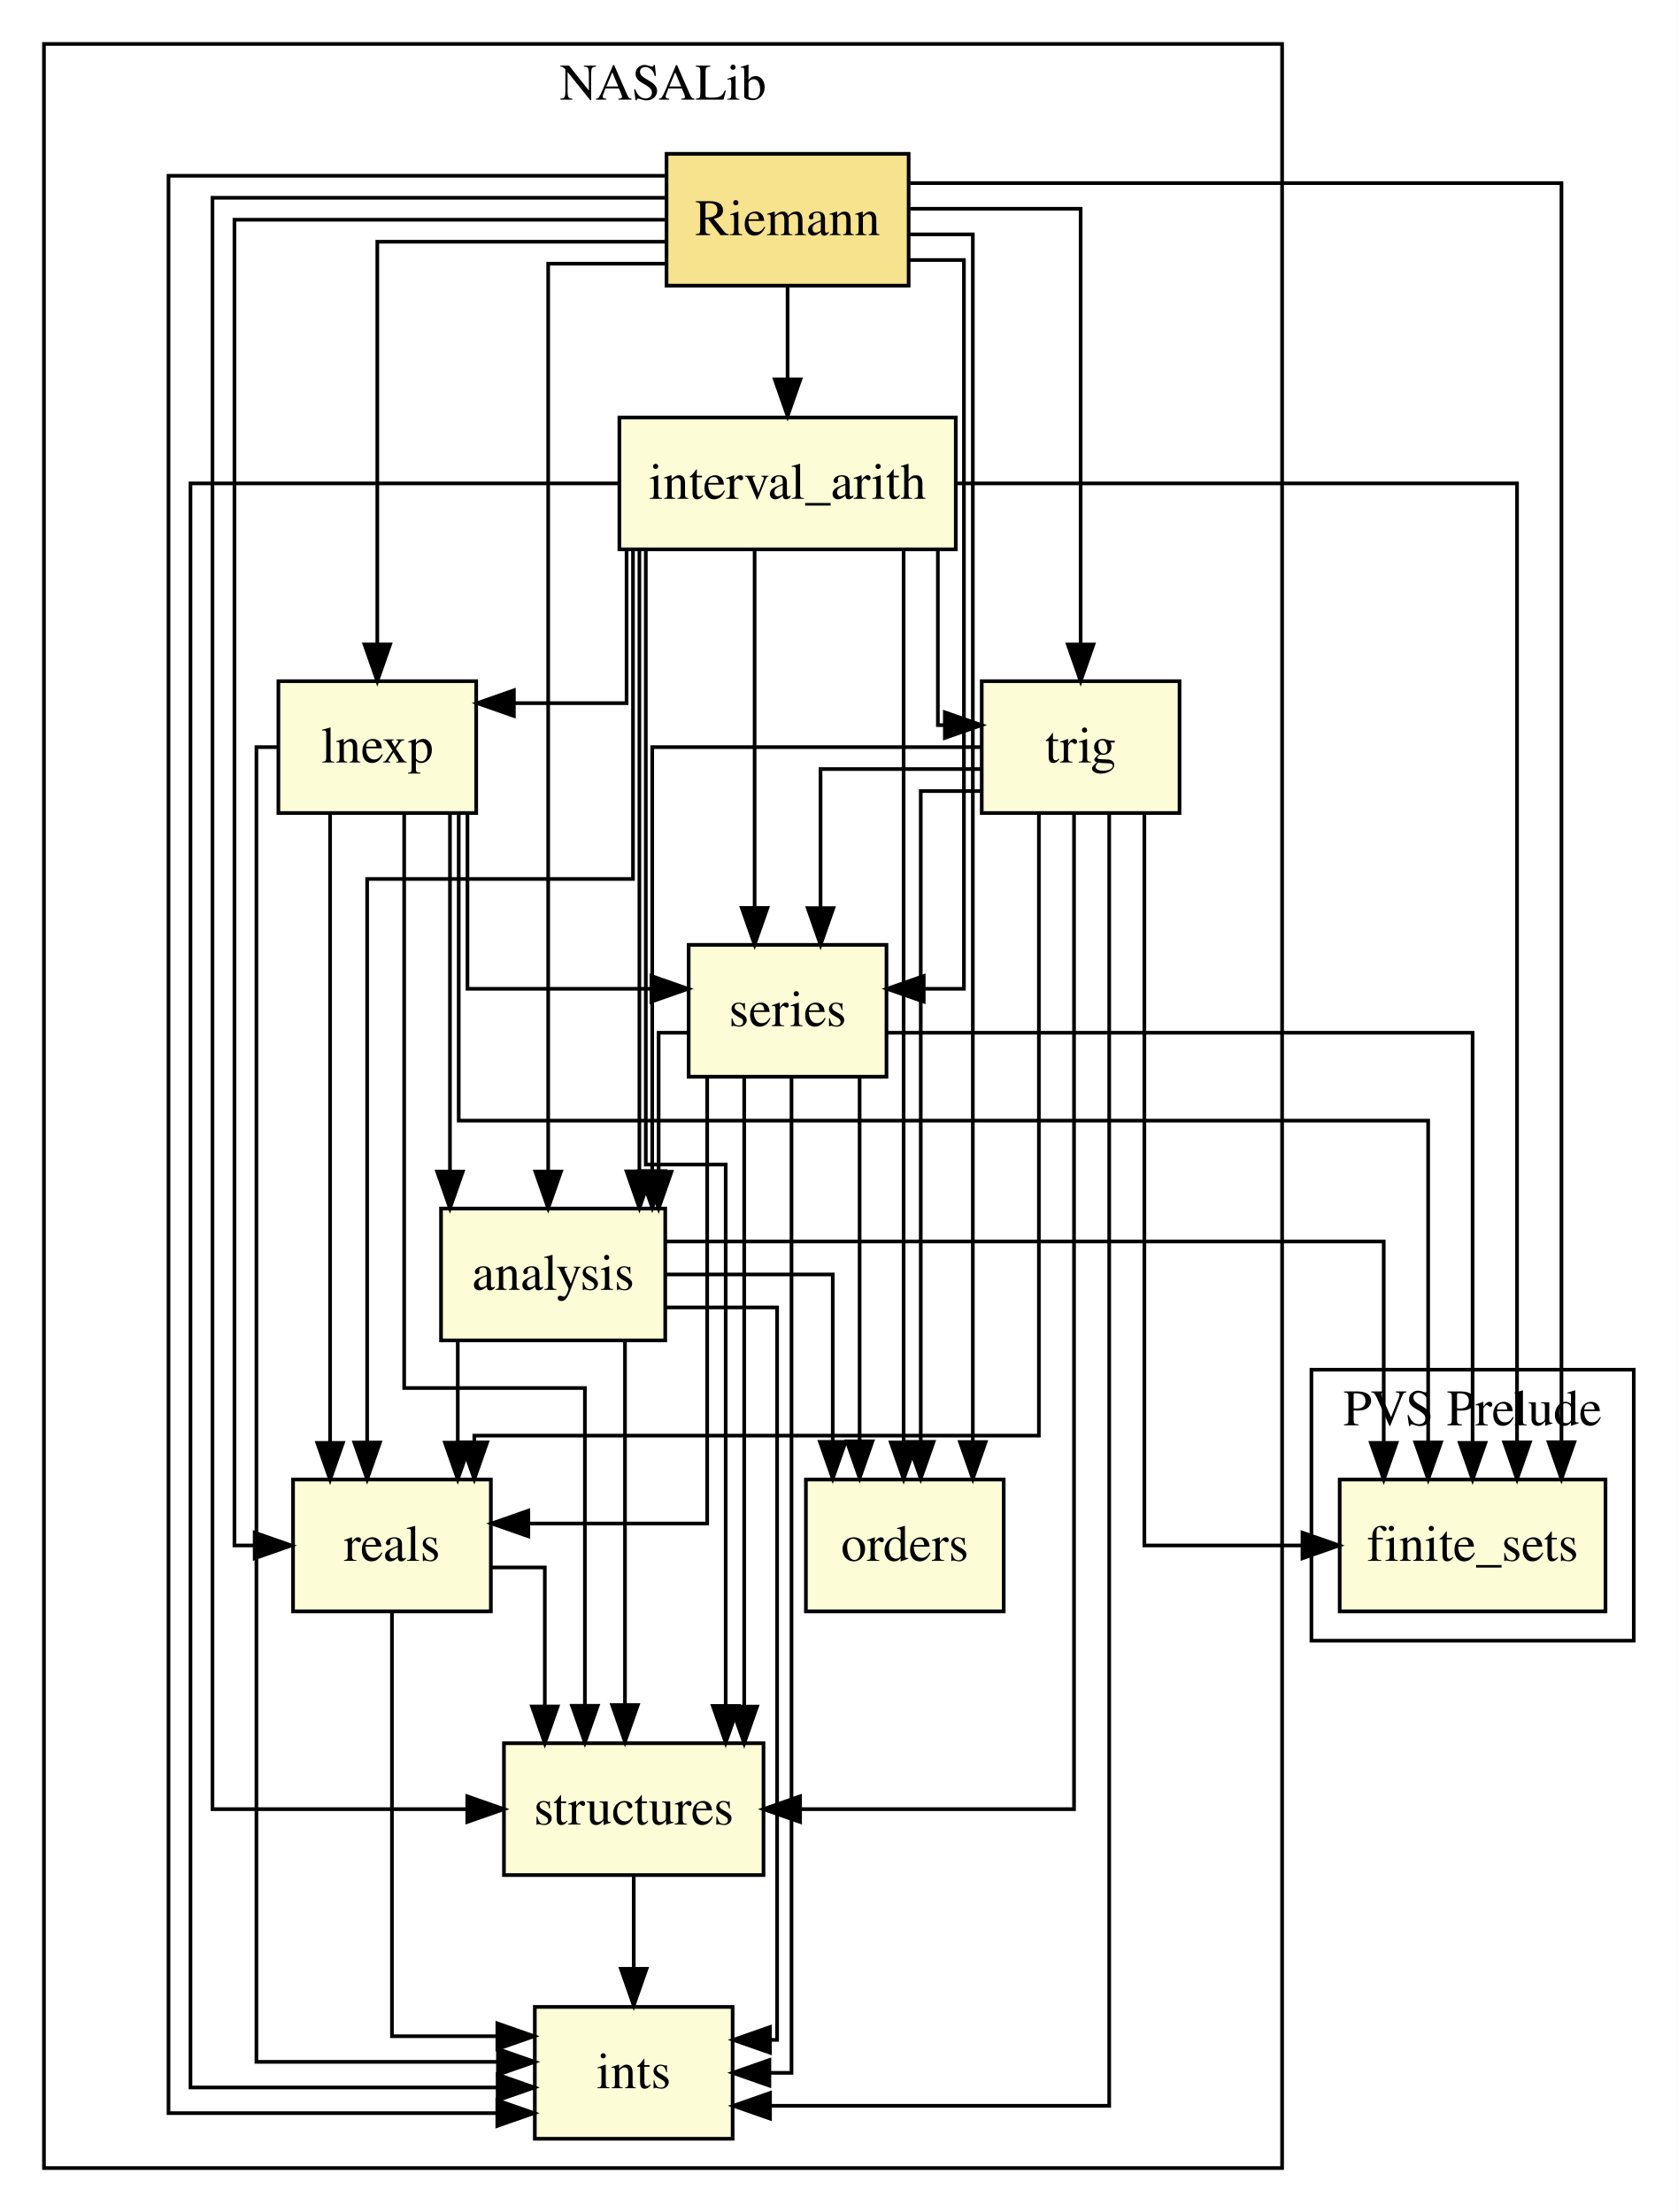
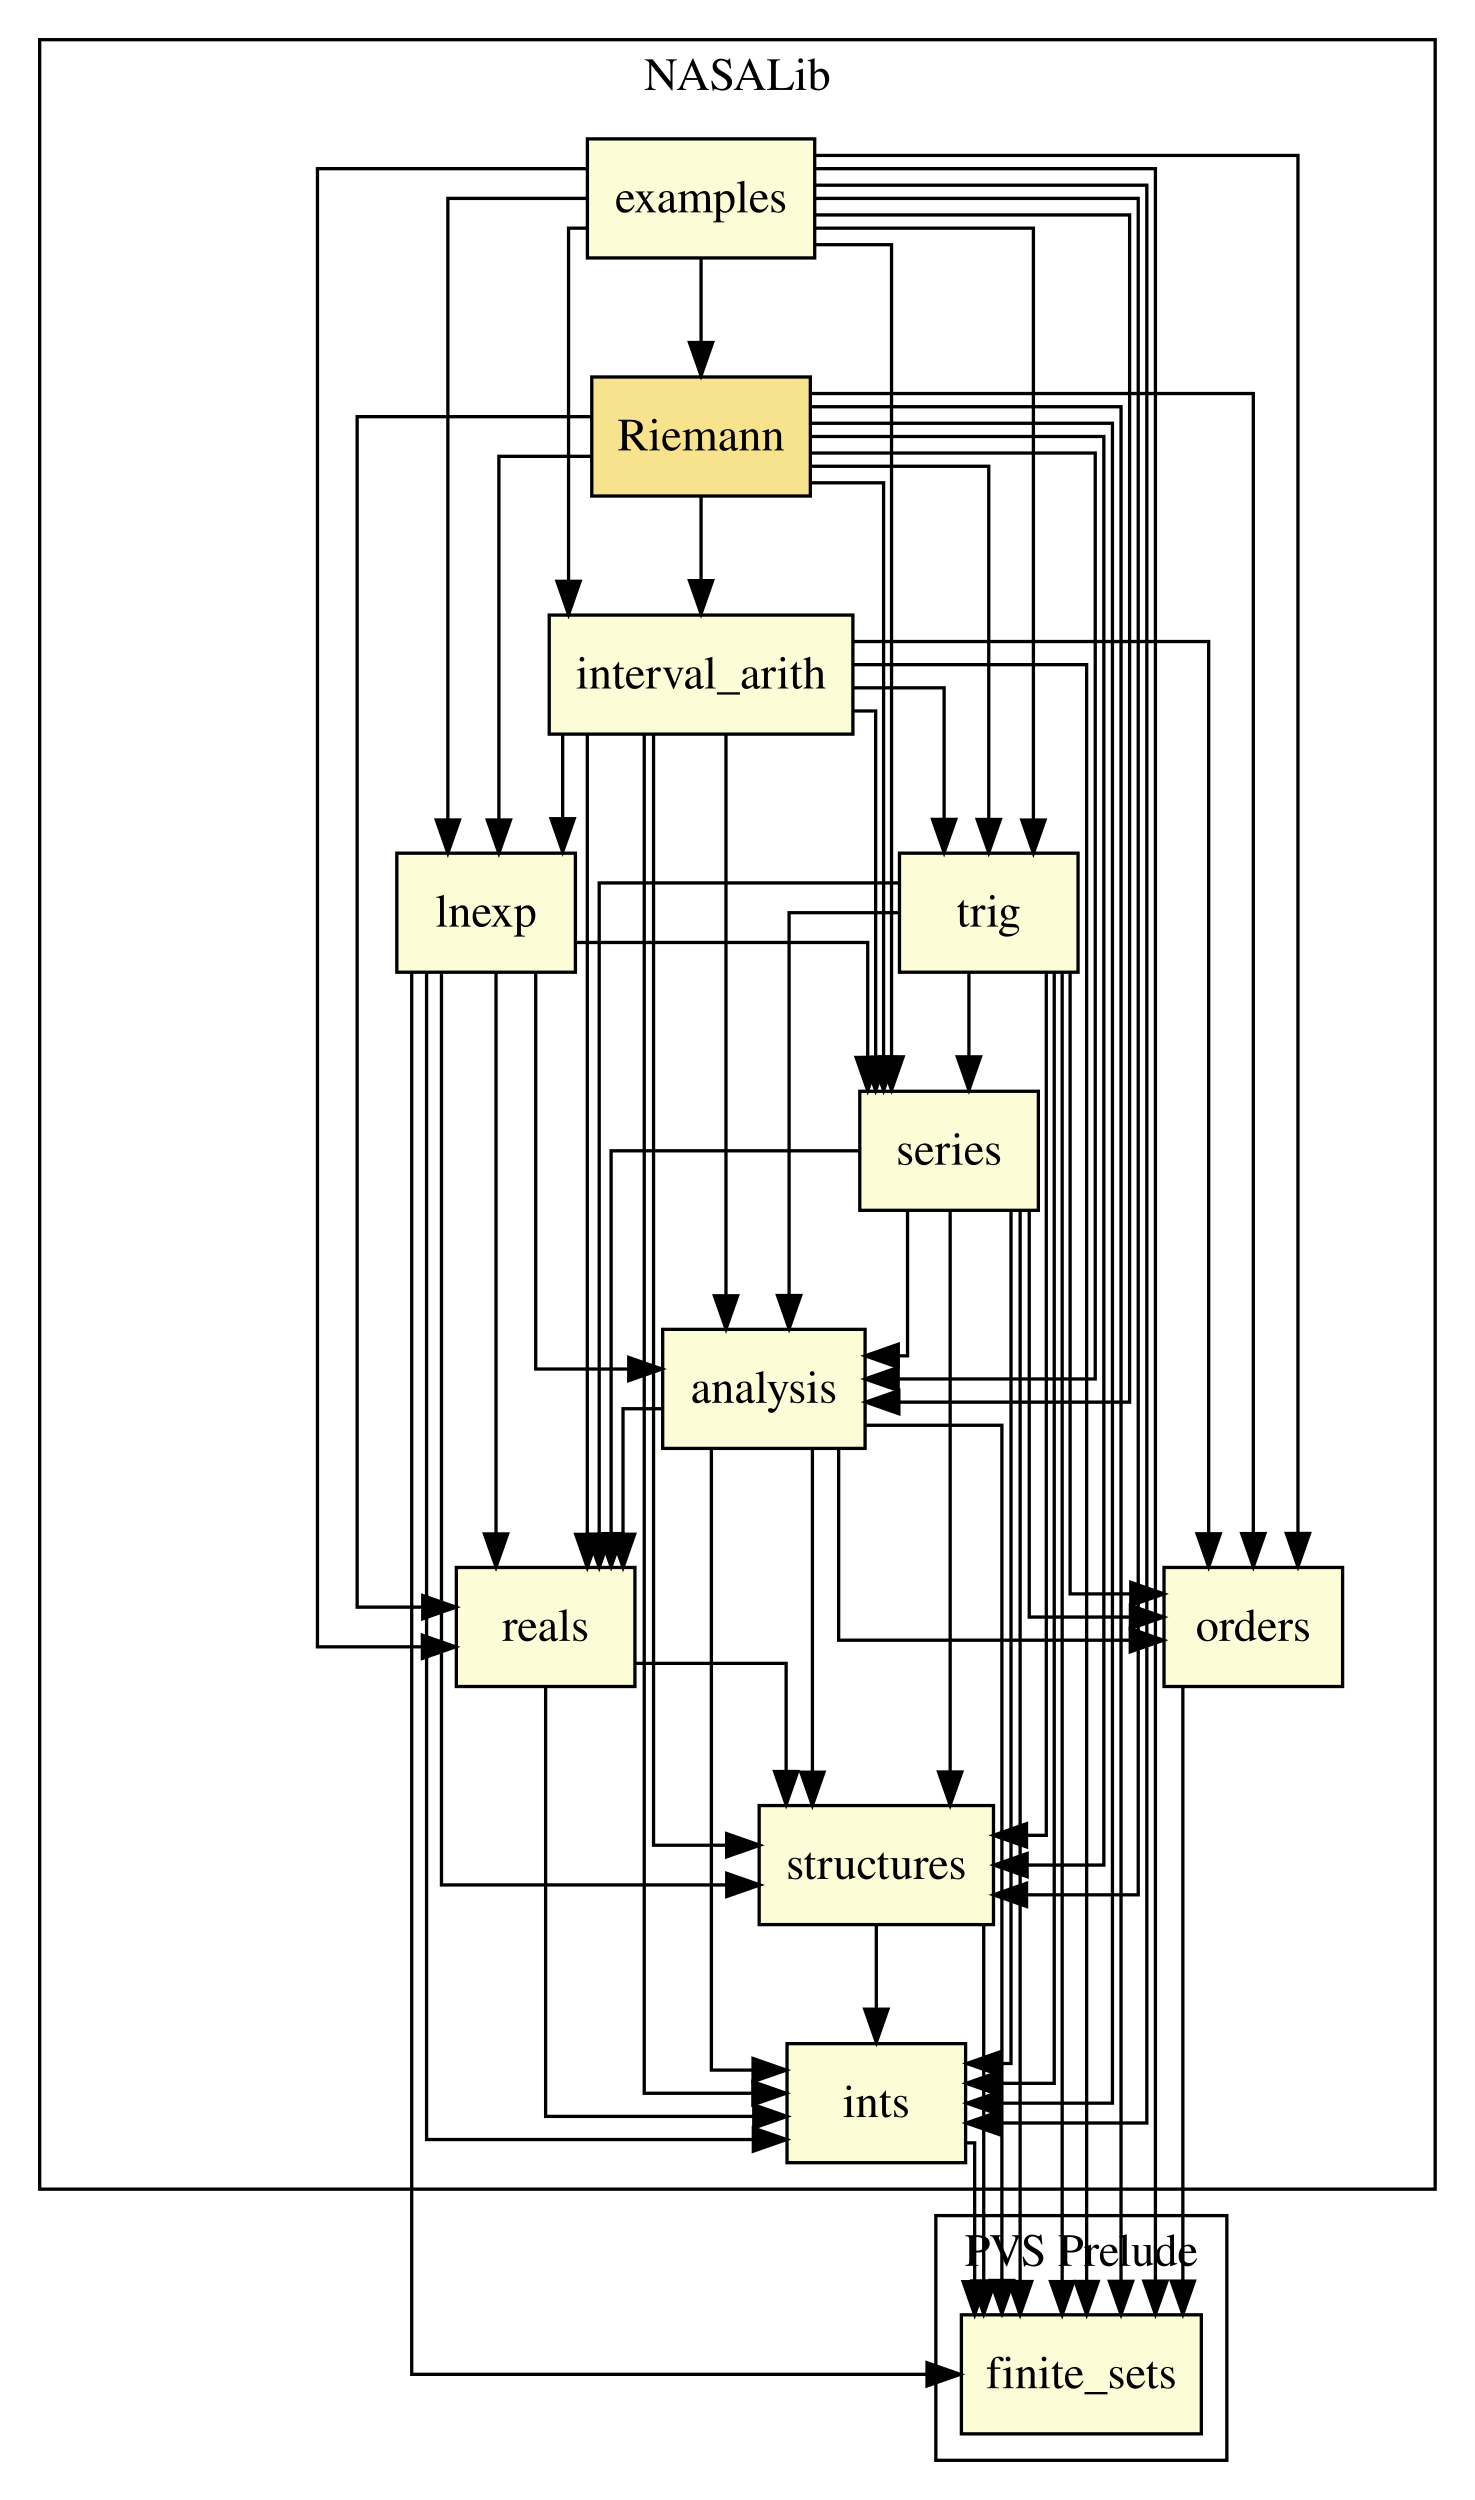
- <svg xmlns="http://www.w3.org/2000/svg" width="458pt" height="604pt" viewBox="0.00 0.00 458.00 604.00">
-   <g id="graph0" class="graph" transform="scale(1 1) rotate(0) translate(4 600)">
-     <polygon fill="#ffffff" stroke="transparent" points="-4,4 -4,-600 454,-600 454,4 -4,4" />
+ <svg xmlns="http://www.w3.org/2000/svg" width="446pt" height="756pt" viewBox="0.00 0.00 446.00 756.00">
+   <g id="graph0" class="graph" transform="scale(1 1) rotate(0) translate(4 752)">
+     <polygon fill="#ffffff" stroke="transparent" points="-4,4 -4,-752 442,-752 442,4 -4,4" />
    <g id="clust1" class="cluster">
-       <polygon fill="none" stroke="#000000" points="8,-8 8,-588 346,-588 346,-8 8,-8" />
-       <text text-anchor="middle" x="177" y="-572.8" font-family="Times,serif" font-size="14.00" fill="#000000">NASALib</text>
+       <polygon fill="none" stroke="#000000" points="8,-90 8,-740 430,-740 430,-90 8,-90" />
+       <text text-anchor="middle" x="219" y="-724.8" font-family="Times,serif" font-size="14.00" fill="#000000">NASALib</text>
    </g>
    <g id="clust2" class="cluster">
-       <polygon fill="none" stroke="#000000" points="354,-152 354,-226 442,-226 442,-152 354,-152" />
-       <text text-anchor="middle" x="398" y="-210.8" font-family="Times,serif" font-size="14.00" fill="#000000">PVS Prelude</text>
+       <polygon fill="none" stroke="#000000" points="279,-8 279,-82 367,-82 367,-8 279,-8" />
+       <text text-anchor="middle" x="323" y="-66.8" font-family="Times,serif" font-size="14.00" fill="#000000">PVS Prelude</text>
    </g>
    <g id="node1" class="node">
-       <polygon fill="#f7e28d" stroke="#000000" points="244.047,-558 177.953,-558 177.953,-522 244.047,-522 244.047,-558" />
-       <text text-anchor="middle" x="211" y="-535.8" font-family="Times,serif" font-size="14.00" fill="#000000">Riemann</text>
+       <polygon fill="#fcfcd7" stroke="#000000" points="359.28,-52 286.72,-52 286.72,-16 359.28,-16 359.28,-52" />
+       <text text-anchor="middle" x="323" y="-29.8" font-family="Times,serif" font-size="14.00" fill="#000000">finite_sets</text>
    </g>
    <g id="node2" class="node">
-       <polygon fill="#fcfcd7" stroke="#000000" points="177.604,-270 116.396,-270 116.396,-234 177.604,-234 177.604,-270" />
-       <text text-anchor="middle" x="147" y="-247.8" font-family="Times,serif" font-size="14.00" fill="#000000">analysis</text>
+       <polygon fill="#f7e28d" stroke="#000000" points="241.047,-638 174.953,-638 174.953,-602 241.047,-602 241.047,-638" />
+       <text text-anchor="middle" x="208" y="-615.8" font-family="Times,serif" font-size="14.00" fill="#000000">Riemann</text>
    </g>
    <g id="edge1" class="edge">
-       <path fill="none" stroke="#000000" d="M177.94,-528C161.731,-528 145.647,-528 145.647,-528 145.647,-528 145.647,-280.109 145.647,-280.109" />
-       <polygon fill="#000000" stroke="#000000" points="149.147,-280.109 145.647,-270.109 142.147,-280.109 149.147,-280.109" />
+       <path fill="none" stroke="#000000" d="M241.368,-629C278.996,-629 335,-629 335,-629 335,-629 335,-62.132 335,-62.132" />
+       <polygon fill="#000000" stroke="#000000" points="338.5,-62.132 335,-52.132 331.5,-62.132 338.5,-62.132" />
    </g>
    <g id="node3" class="node">
-       <polygon fill="#fcfcd7" stroke="#000000" points="256.915,-486 165.085,-486 165.085,-450 256.915,-450 256.915,-486" />
-       <text text-anchor="middle" x="211" y="-463.8" font-family="Times,serif" font-size="14.00" fill="#000000">interval_arith</text>
+       <polygon fill="#fcfcd7" stroke="#000000" points="257.604,-350 196.396,-350 196.396,-314 257.604,-314 257.604,-350" />
+       <text text-anchor="middle" x="227" y="-327.8" font-family="Times,serif" font-size="14.00" fill="#000000">analysis</text>
    </g>
    <g id="edge2" class="edge">
-       <path fill="none" stroke="#000000" d="M211,-521.831C211,-521.831 211,-496.413 211,-496.413" />
-       <polygon fill="#000000" stroke="#000000" points="214.5,-496.413 211,-486.413 207.5,-496.413 214.5,-496.413" />
+       <path fill="none" stroke="#000000" d="M241.204,-615C276.474,-615 327.2,-615 327.2,-615 327.2,-615 327.2,-335 327.2,-335 327.2,-335 267.608,-335 267.608,-335" />
+       <polygon fill="#000000" stroke="#000000" points="267.608,-331.5 257.608,-335 267.608,-338.5 267.608,-331.5" />
+     </g>
+     <g id="node5" class="node">
+       <polygon fill="#fcfcd7" stroke="#000000" points="253.915,-566 162.085,-566 162.085,-530 253.915,-530 253.915,-566" />
+       <text text-anchor="middle" x="208" y="-543.8" font-family="Times,serif" font-size="14.00" fill="#000000">interval_arith</text>
+     </g>
+     <g id="edge3" class="edge">
+       <path fill="none" stroke="#000000" d="M208,-601.831C208,-601.831 208,-576.413 208,-576.413" />
+       <polygon fill="#000000" stroke="#000000" points="211.5,-576.413 208,-566.413 204.5,-576.413 211.5,-576.413" />
+     </g>
+     <g id="node6" class="node">
+       <polygon fill="#fcfcd7" stroke="#000000" points="288,-134 234,-134 234,-98 288,-98 288,-134" />
+       <text text-anchor="middle" x="261" y="-111.8" font-family="Times,serif" font-size="14.00" fill="#000000">ints</text>
+     </g>
+     <g id="edge4" class="edge">
+       <path fill="none" stroke="#000000" d="M241.337,-624C278.186,-624 332.4,-624 332.4,-624 332.4,-624 332.4,-116 332.4,-116 332.4,-116 298.401,-116 298.401,-116" />
+       <polygon fill="#000000" stroke="#000000" points="298.401,-112.5 288.401,-116 298.401,-119.5 298.401,-112.5" />
+     </g>
+     <g id="node7" class="node">
+       <polygon fill="#fcfcd7" stroke="#000000" points="170,-494 116,-494 116,-458 170,-458 170,-494" />
+       <text text-anchor="middle" x="143" y="-471.8" font-family="Times,serif" font-size="14.00" fill="#000000">lnexp</text>
+     </g>
+     <g id="edge5" class="edge">
+       <path fill="none" stroke="#000000" d="M174.926,-614C160.52,-614 146.862,-614 146.862,-614 146.862,-614 146.862,-504.041 146.862,-504.041" />
+       <polygon fill="#000000" stroke="#000000" points="150.362,-504.041 146.862,-494.041 143.362,-504.041 150.362,-504.041" />
+     </g>
+     <g id="node8" class="node">
+       <polygon fill="#fcfcd7" stroke="#000000" points="402,-278 348,-278 348,-242 402,-242 402,-278" />
+       <text text-anchor="middle" x="375" y="-255.8" font-family="Times,serif" font-size="14.00" fill="#000000">orders</text>
+     </g>
+     <g id="edge6" class="edge">
+       <path fill="none" stroke="#000000" d="M241.394,-633C290.128,-633 375,-633 375,-633 375,-633 375,-288.243 375,-288.243" />
+       <polygon fill="#000000" stroke="#000000" points="378.5,-288.243 375,-278.243 371.5,-288.243 378.5,-288.243" />
+     </g>
+     <g id="node9" class="node">
+       <polygon fill="#fcfcd7" stroke="#000000" points="188,-278 134,-278 134,-242 188,-242 188,-278" />
+       <text text-anchor="middle" x="161" y="-255.8" font-family="Times,serif" font-size="14.00" fill="#000000">reals</text>
+     </g>
+     <g id="edge7" class="edge">
+       <path fill="none" stroke="#000000" d="M174.808,-626C144.371,-626 104,-626 104,-626 104,-626 104,-266 104,-266 104,-266 123.835,-266 123.835,-266" />
+       <polygon fill="#000000" stroke="#000000" points="123.835,-269.5 133.835,-266 123.835,-262.5 123.835,-269.5" />
+     </g>
+     <g id="node10" class="node">
+       <polygon fill="#fcfcd7" stroke="#000000" points="310,-422 256,-422 256,-386 310,-386 310,-422" />
+       <text text-anchor="middle" x="283" y="-399.8" font-family="Times,serif" font-size="14.00" fill="#000000">series</text>
+     </g>
+     <g id="edge8" class="edge">
+       <path fill="none" stroke="#000000" d="M241.066,-606C252.822,-606 263.2,-606 263.2,-606 263.2,-606 263.2,-432.282 263.2,-432.282" />
+       <polygon fill="#000000" stroke="#000000" points="266.7,-432.282 263.2,-422.282 259.7,-432.283 266.7,-432.282" />
+     </g>
+     <g id="node11" class="node">
+       <polygon fill="#fcfcd7" stroke="#000000" points="296.429,-206 225.571,-206 225.571,-170 296.429,-170 296.429,-206" />
+       <text text-anchor="middle" x="261" y="-183.8" font-family="Times,serif" font-size="14.00" fill="#000000">structures</text>
+     </g>
+     <g id="edge9" class="edge">
+       <path fill="none" stroke="#000000" d="M241.282,-620C277.345,-620 329.8,-620 329.8,-620 329.8,-620 329.8,-188 329.8,-188 329.8,-188 306.609,-188 306.609,-188" />
+       <polygon fill="#000000" stroke="#000000" points="306.609,-184.5 296.609,-188 306.609,-191.5 306.609,-184.5" />
+     </g>
+     <g id="node12" class="node">
+       <polygon fill="#fcfcd7" stroke="#000000" points="322,-494 268,-494 268,-458 322,-458 322,-494" />
+       <text text-anchor="middle" x="295" y="-471.8" font-family="Times,serif" font-size="14.00" fill="#000000">trig</text>
+     </g>
+     <g id="edge10" class="edge">
+       <path fill="none" stroke="#000000" d="M241.388,-611C265.922,-611 295,-611 295,-611 295,-611 295,-504.207 295,-504.207" />
+       <polygon fill="#000000" stroke="#000000" points="298.5,-504.207 295,-494.207 291.5,-504.207 298.5,-504.207" />
+     </g>
+     <g id="edge11" class="edge">
+       <path fill="none" stroke="#000000" d="M257.94,-321C277.447,-321 298.971,-321 298.971,-321 298.971,-321 298.971,-62.39 298.971,-62.39" />
+       <polygon fill="#000000" stroke="#000000" points="302.471,-62.39 298.971,-52.39 295.471,-62.39 302.471,-62.39" />
+     </g>
+     <g id="edge12" class="edge">
+       <path fill="none" stroke="#000000" d="M211.117,-313.719C211.117,-263.303 211.117,-126 211.117,-126 211.117,-126 223.723,-126 223.723,-126" />
+       <polygon fill="#000000" stroke="#000000" points="223.723,-129.5 233.723,-126 223.723,-122.5 223.723,-129.5" />
+     </g>
+     <g id="edge13" class="edge">
+       <path fill="none" stroke="#000000" d="M249.61,-313.989C249.61,-291.515 249.61,-256 249.61,-256 249.61,-256 337.792,-256 337.792,-256" />
+       <polygon fill="#000000" stroke="#000000" points="337.792,-259.5 347.792,-256 337.792,-252.5 337.792,-259.5" />
+     </g>
+     <g id="edge14" class="edge">
+       <path fill="none" stroke="#000000" d="M196.041,-326C189.434,-326 184.4,-326 184.4,-326 184.4,-326 184.4,-288.035 184.4,-288.035" />
+       <polygon fill="#000000" stroke="#000000" points="187.9,-288.035 184.4,-278.035 180.9,-288.035 187.9,-288.035" />
+     </g>
+     <g id="edge15" class="edge">
+       <path fill="none" stroke="#000000" d="M241.669,-313.762C241.669,-313.762 241.669,-216.09 241.669,-216.09" />
+       <polygon fill="#000000" stroke="#000000" points="245.169,-216.09 241.669,-206.09 238.169,-216.09 245.169,-216.09" />
    </g>
    <g id="node4" class="node">
-       <polygon fill="#fcfcd7" stroke="#000000" points="196,-52 142,-52 142,-16 196,-16 196,-52" />
-       <text text-anchor="middle" x="169" y="-29.8" font-family="Times,serif" font-size="14.00" fill="#000000">ints</text>
-     </g>
-     <g id="edge3" class="edge">
-       <path fill="none" stroke="#000000" d="M177.611,-552C128.359,-552 42,-552 42,-552 42,-552 42,-23 42,-23 42,-23 131.755,-23 131.755,-23" />
-       <polygon fill="#000000" stroke="#000000" points="131.755,-26.5 141.755,-23 131.755,-19.5 131.755,-26.5" />
-     </g>
-     <g id="node5" class="node">
-       <polygon fill="#fcfcd7" stroke="#000000" points="126,-414 72,-414 72,-378 126,-378 126,-414" />
-       <text text-anchor="middle" x="99" y="-391.8" font-family="Times,serif" font-size="14.00" fill="#000000">lnexp</text>
-     </g>
-     <g id="edge4" class="edge">
-       <path fill="none" stroke="#000000" d="M177.7,-534C144.685,-534 99,-534 99,-534 99,-534 99,-424.041 99,-424.041" />
-       <polygon fill="#000000" stroke="#000000" points="102.5,-424.041 99,-414.041 95.5,-424.041 102.5,-424.041" />
-     </g>
-     <g id="node6" class="node">
-       <polygon fill="#fcfcd7" stroke="#000000" points="270,-196 216,-196 216,-160 270,-160 270,-196" />
-       <text text-anchor="middle" x="243" y="-173.8" font-family="Times,serif" font-size="14.00" fill="#000000">orders</text>
-     </g>
-     <g id="edge5" class="edge">
-       <path fill="none" stroke="#000000" d="M244.166,-536C253.698,-536 261.569,-536 261.569,-536 261.569,-536 261.569,-206.245 261.569,-206.245" />
-       <polygon fill="#000000" stroke="#000000" points="265.069,-206.245 261.569,-196.245 258.069,-206.245 265.069,-206.245" />
-     </g>
-     <g id="node7" class="node">
-       <polygon fill="#fcfcd7" stroke="#000000" points="130,-196 76,-196 76,-160 130,-160 130,-196" />
-       <text text-anchor="middle" x="103" y="-173.8" font-family="Times,serif" font-size="14.00" fill="#000000">reals</text>
-     </g>
-     <g id="edge6" class="edge">
-       <path fill="none" stroke="#000000" d="M177.862,-540C133.413,-540 60,-540 60,-540 60,-540 60,-178 60,-178 60,-178 65.524,-178 65.524,-178" />
-       <polygon fill="#000000" stroke="#000000" points="65.524,-181.5 75.524,-178 65.524,-174.5 65.524,-181.5" />
-     </g>
-     <g id="node8" class="node">
-       <polygon fill="#fcfcd7" stroke="#000000" points="238,-342 184,-342 184,-306 238,-306 238,-342" />
-       <text text-anchor="middle" x="211" y="-319.8" font-family="Times,serif" font-size="14.00" fill="#000000">series</text>
-     </g>
-     <g id="edge7" class="edge">
-       <path fill="none" stroke="#000000" d="M244.171,-529C252.509,-529 259.138,-529 259.138,-529 259.138,-529 259.138,-330 259.138,-330 259.138,-330 248.164,-330 248.164,-330" />
-       <polygon fill="#000000" stroke="#000000" points="248.164,-326.5 238.164,-330 248.164,-333.5 248.164,-326.5" />
-     </g>
-     <g id="node9" class="node">
-       <polygon fill="#fcfcd7" stroke="#000000" points="204.429,-124 133.571,-124 133.571,-88 204.429,-88 204.429,-124" />
-       <text text-anchor="middle" x="169" y="-101.8" font-family="Times,serif" font-size="14.00" fill="#000000">structures</text>
-     </g>
-     <g id="edge8" class="edge">
-       <path fill="none" stroke="#000000" d="M177.704,-546C131.618,-546 54,-546 54,-546 54,-546 54,-106 54,-106 54,-106 123.558,-106 123.558,-106" />
-       <polygon fill="#000000" stroke="#000000" points="123.558,-109.5 133.558,-106 123.558,-102.5 123.558,-109.5" />
-     </g>
-     <g id="node10" class="node">
-       <polygon fill="#fcfcd7" stroke="#000000" points="318,-414 264,-414 264,-378 318,-378 318,-414" />
-       <text text-anchor="middle" x="291" y="-391.8" font-family="Times,serif" font-size="14.00" fill="#000000">trig</text>
-     </g>
-     <g id="edge9" class="edge">
-       <path fill="none" stroke="#000000" d="M244.464,-543C266.386,-543 291,-543 291,-543 291,-543 291,-424.025 291,-424.025" />
-       <polygon fill="#000000" stroke="#000000" points="294.5,-424.025 291,-414.025 287.5,-424.025 294.5,-424.025" />
-     </g>
-     <g id="node11" class="node">
-       <polygon fill="#fcfcd7" stroke="#000000" points="434.28,-196 361.72,-196 361.72,-160 434.28,-160 434.28,-196" />
-       <text text-anchor="middle" x="398" y="-173.8" font-family="Times,serif" font-size="14.00" fill="#000000">finite_sets</text>
-     </g>
-     <g id="edge10" class="edge">
-       <path fill="none" stroke="#000000" d="M244.475,-550C304.044,-550 422.26,-550 422.26,-550 422.26,-550 422.26,-206.194 422.26,-206.194" />
-       <polygon fill="#000000" stroke="#000000" points="425.76,-206.194 422.26,-196.194 418.76,-206.194 425.76,-206.194" />
-     </g>
-     <g id="edge11" class="edge">
-       <path fill="none" stroke="#000000" d="M177.571,-243C192.857,-243 208.143,-243 208.143,-243 208.143,-243 208.143,-43 208.143,-43 208.143,-43 206.186,-43 206.186,-43" />
-       <polygon fill="#000000" stroke="#000000" points="206.186,-39.5 196.186,-43 206.186,-46.5 206.186,-39.5" />
-     </g>
-     <g id="edge12" class="edge">
-       <path fill="none" stroke="#000000" d="M177.608,-252C198.844,-252 223.333,-252 223.333,-252 223.333,-252 223.333,-206.292 223.333,-206.292" />
-       <polygon fill="#000000" stroke="#000000" points="226.833,-206.292 223.333,-196.292 219.833,-206.292 226.833,-206.292" />
-     </g>
-     <g id="edge13" class="edge">
-       <path fill="none" stroke="#000000" d="M120.966,-233.708C120.966,-233.708 120.966,-206.082 120.966,-206.082" />
-       <polygon fill="#000000" stroke="#000000" points="124.466,-206.082 120.966,-196.082 117.466,-206.082 124.466,-206.082" />
-     </g>
-     <g id="edge14" class="edge">
-       <path fill="none" stroke="#000000" d="M166.61,-233.804C166.61,-233.804 166.61,-134.425 166.61,-134.425" />
-       <polygon fill="#000000" stroke="#000000" points="170.111,-134.425 166.61,-124.425 163.111,-134.425 170.111,-134.425" />
-     </g>
-     <g id="edge15" class="edge">
-       <path fill="none" stroke="#000000" d="M177.579,-261C239.47,-261 373.74,-261 373.74,-261 373.74,-261 373.74,-206.01 373.74,-206.01" />
-       <polygon fill="#000000" stroke="#000000" points="377.24,-206.01 373.74,-196.01 370.24,-206.01 377.24,-206.01" />
+       <polygon fill="#fcfcd7" stroke="#000000" points="242.369,-710 173.631,-710 173.631,-674 242.369,-674 242.369,-710" />
+       <text text-anchor="middle" x="208" y="-687.8" font-family="Times,serif" font-size="14.00" fill="#000000">examples</text>
    </g>
    <g id="edge16" class="edge">
-       <path fill="none" stroke="#000000" d="M170.547,-449.955C170.547,-449.955 170.547,-280.145 170.547,-280.145" />
-       <polygon fill="#000000" stroke="#000000" points="174.047,-280.145 170.547,-270.145 167.047,-280.145 174.047,-280.145" />
+       <path fill="none" stroke="#000000" d="M242.672,-701C283.375,-701 345.4,-701 345.4,-701 345.4,-701 345.4,-62.187 345.4,-62.187" />
+       <polygon fill="#000000" stroke="#000000" points="348.9,-62.187 345.4,-52.187 341.9,-62.187 348.9,-62.187" />
    </g>
    <g id="edge17" class="edge">
-       <path fill="none" stroke="#000000" d="M165.162,-468C116.95,-468 48,-468 48,-468 48,-468 48,-30 48,-30 48,-30 131.845,-30 131.845,-30" />
-       <polygon fill="#000000" stroke="#000000" points="131.845,-33.5 141.845,-30 131.845,-26.5 131.845,-33.5" />
+       <path fill="none" stroke="#000000" d="M208,-673.831C208,-673.831 208,-648.413 208,-648.413" />
+       <polygon fill="#000000" stroke="#000000" points="211.5,-648.413 208,-638.413 204.5,-648.413 211.5,-648.413" />
    </g>
    <g id="edge18" class="edge">
-       <path fill="none" stroke="#000000" d="M167.044,-449.998C167.044,-432.325 167.044,-408 167.044,-408 167.044,-408 136.284,-408 136.284,-408" />
-       <polygon fill="#000000" stroke="#000000" points="136.284,-404.5 126.284,-408 136.284,-411.5 136.284,-404.5" />
+       <path fill="none" stroke="#000000" d="M242.39,-687C280.785,-687 337.6,-687 337.6,-687 337.6,-687 337.6,-328 337.6,-328 337.6,-328 267.808,-328 267.808,-328" />
+       <polygon fill="#000000" stroke="#000000" points="267.808,-324.5 257.808,-328 267.808,-331.5 267.808,-324.5" />
    </g>
    <g id="edge19" class="edge">
-       <path fill="none" stroke="#000000" d="M242.677,-449.859C242.677,-449.859 242.677,-206.134 242.677,-206.134" />
-       <polygon fill="#000000" stroke="#000000" points="246.177,-206.134 242.677,-196.134 239.177,-206.134 246.177,-206.134" />
+       <path fill="none" stroke="#000000" d="M173.501,-683C170.13,-683 167.929,-683 167.929,-683 167.929,-683 167.929,-576.207 167.929,-576.207" />
+       <polygon fill="#000000" stroke="#000000" points="171.429,-576.207 167.929,-566.207 164.429,-576.207 171.429,-576.207" />
    </g>
    <g id="edge20" class="edge">
-       <path fill="none" stroke="#000000" d="M168.796,-449.679C168.796,-418.866 168.796,-360 168.796,-360 168.796,-360 96.224,-360 96.224,-360 96.224,-360 96.224,-206.116 96.224,-206.116" />
-       <polygon fill="#000000" stroke="#000000" points="99.724,-206.116 96.224,-196.116 92.724,-206.116 99.724,-206.116" />
+       <path fill="none" stroke="#000000" d="M242.714,-696C282.655,-696 342.8,-696 342.8,-696 342.8,-696 342.8,-110 342.8,-110 342.8,-110 298.238,-110 298.238,-110" />
+       <polygon fill="#000000" stroke="#000000" points="298.238,-106.5 288.238,-110 298.238,-113.5 298.238,-106.5" />
    </g>
    <g id="edge21" class="edge">
-       <path fill="none" stroke="#000000" d="M202,-449.762C202,-449.762 202,-352.09 202,-352.09" />
-       <polygon fill="#000000" stroke="#000000" points="205.5,-352.09 202,-342.09 198.5,-352.09 205.5,-352.09" />
+       <path fill="none" stroke="#000000" d="M173.3,-692C153.041,-692 131.431,-692 131.431,-692 131.431,-692 131.431,-504.045 131.431,-504.045" />
+       <polygon fill="#000000" stroke="#000000" points="134.931,-504.045 131.431,-494.045 127.931,-504.045 134.931,-504.045" />
    </g>
    <g id="edge22" class="edge">
-       <path fill="none" stroke="#000000" d="M172.298,-449.827C172.298,-403.024 172.298,-282 172.298,-282 172.298,-282 194.107,-282 194.107,-282 194.107,-282 194.107,-134.172 194.107,-134.172" />
-       <polygon fill="#000000" stroke="#000000" points="197.607,-134.172 194.107,-124.172 190.607,-134.172 197.607,-134.172" />
+       <path fill="none" stroke="#000000" d="M242.375,-705C294.746,-705 388.5,-705 388.5,-705 388.5,-705 388.5,-288.274 388.5,-288.274" />
+       <polygon fill="#000000" stroke="#000000" points="392,-288.274 388.5,-278.274 385,-288.274 392,-288.274" />
    </g>
    <g id="edge23" class="edge">
-       <path fill="none" stroke="#000000" d="M252.03,-449.965C252.03,-430.424 252.03,-402 252.03,-402 252.03,-402 253.934,-402 253.934,-402" />
-       <polygon fill="#000000" stroke="#000000" points="253.934,-405.5 263.934,-402 253.934,-398.5 253.934,-405.5" />
+       <path fill="none" stroke="#000000" d="M173.51,-701C139.317,-701 92,-701 92,-701 92,-701 92,-254 92,-254 92,-254 123.729,-254 123.729,-254" />
+       <polygon fill="#000000" stroke="#000000" points="123.729,-257.5 133.729,-254 123.729,-250.5 123.729,-257.5" />
    </g>
    <g id="edge24" class="edge">
-       <path fill="none" stroke="#000000" d="M257.185,-468C316.01,-468 410.13,-468 410.13,-468 410.13,-468 410.13,-206.141 410.13,-206.141" />
-       <polygon fill="#000000" stroke="#000000" points="413.63,-206.141 410.13,-196.141 406.63,-206.141 413.63,-206.141" />
+       <path fill="none" stroke="#000000" d="M242.504,-678C254.771,-678 265.6,-678 265.6,-678 265.6,-678 265.6,-432.403 265.6,-432.403" />
+       <polygon fill="#000000" stroke="#000000" points="269.1,-432.403 265.6,-422.403 262.1,-432.403 269.1,-432.403" />
    </g>
    <g id="edge25" class="edge">
-       <path fill="none" stroke="#000000" d="M118.836,-377.762C118.836,-377.762 118.836,-280.09 118.836,-280.09" />
-       <polygon fill="#000000" stroke="#000000" points="122.336,-280.09 118.836,-270.09 115.336,-280.09 122.336,-280.09" />
+       <path fill="none" stroke="#000000" d="M242.389,-692C281.559,-692 340.2,-692 340.2,-692 340.2,-692 340.2,-179 340.2,-179 340.2,-179 306.43,-179 306.43,-179" />
+       <polygon fill="#000000" stroke="#000000" points="306.43,-175.5 296.43,-179 306.43,-182.5 306.43,-175.5" />
    </g>
    <g id="edge26" class="edge">
-       <path fill="none" stroke="#000000" d="M71.748,-396C68.328,-396 66,-396 66,-396 66,-396 66,-37 66,-37 66,-37 131.938,-37 131.938,-37" />
-       <polygon fill="#000000" stroke="#000000" points="131.938,-40.5 141.938,-37 131.938,-33.5 131.938,-40.5" />
+       <path fill="none" stroke="#000000" d="M242.586,-683C271.658,-683 308.5,-683 308.5,-683 308.5,-683 308.5,-504.008 308.5,-504.008" />
+       <polygon fill="#000000" stroke="#000000" points="312,-504.008 308.5,-494.008 305,-504.008 312,-504.008" />
    </g>
    <g id="edge27" class="edge">
-       <path fill="none" stroke="#000000" d="M86.112,-377.788C86.112,-377.788 86.112,-206.006 86.112,-206.006" />
-       <polygon fill="#000000" stroke="#000000" points="89.612,-206.006 86.112,-196.006 82.612,-206.006 89.612,-206.006" />
+       <path fill="none" stroke="#000000" d="M253.749,-551C286.415,-551 324.6,-551 324.6,-551 324.6,-551 324.6,-62.097 324.6,-62.097" />
+       <polygon fill="#000000" stroke="#000000" points="328.1,-62.097 324.6,-52.097 321.1,-62.097 328.1,-62.097" />
    </g>
    <g id="edge28" class="edge">
-       <path fill="none" stroke="#000000" d="M123.612,-377.965C123.612,-358.424 123.612,-330 123.612,-330 123.612,-330 173.829,-330 173.829,-330" />
-       <polygon fill="#000000" stroke="#000000" points="173.829,-333.5 183.829,-330 173.829,-326.5 173.829,-333.5" />
+       <path fill="none" stroke="#000000" d="M215.535,-529.956C215.535,-529.956 215.535,-360.145 215.535,-360.145" />
+       <polygon fill="#000000" stroke="#000000" points="219.035,-360.145 215.535,-350.145 212.035,-360.145 219.035,-360.145" />
    </g>
    <g id="edge29" class="edge">
-       <path fill="none" stroke="#000000" d="M106.336,-377.931C106.336,-333.219 106.336,-221 106.336,-221 106.336,-221 155.669,-221 155.669,-221 155.669,-221 155.669,-134.222 155.669,-134.222" />
-       <polygon fill="#000000" stroke="#000000" points="159.169,-134.222 155.669,-124.222 152.169,-134.222 159.169,-134.222" />
+       <path fill="none" stroke="#000000" d="M190.816,-529.84C190.816,-448.187 190.816,-119 190.816,-119 190.816,-119 223.664,-119 223.664,-119" />
+       <polygon fill="#000000" stroke="#000000" points="223.664,-122.5 233.664,-119 223.664,-115.5 223.664,-122.5" />
    </g>
    <g id="edge30" class="edge">
-       <path fill="none" stroke="#000000" d="M121.224,-377.764C121.224,-348.426 121.224,-294 121.224,-294 121.224,-294 385.87,-294 385.87,-294 385.87,-294 385.87,-206.125 385.87,-206.125" />
-       <polygon fill="#000000" stroke="#000000" points="389.37,-206.125 385.87,-196.125 382.37,-206.125 389.37,-206.125" />
+       <path fill="none" stroke="#000000" d="M166.147,-529.831C166.147,-529.831 166.147,-504.413 166.147,-504.413" />
+       <polygon fill="#000000" stroke="#000000" points="169.647,-504.413 166.147,-494.413 162.647,-504.413 169.647,-504.413" />
    </g>
    <g id="edge31" class="edge">
-       <path fill="none" stroke="#000000" d="M103,-159.928C103,-123.352 103,-44 103,-44 103,-44 131.774,-44 131.774,-44" />
-       <polygon fill="#000000" stroke="#000000" points="131.774,-47.5 141.774,-44 131.774,-40.5 131.774,-47.5" />
+       <path fill="none" stroke="#000000" d="M254.055,-558C299.269,-558 361.5,-558 361.5,-558 361.5,-558 361.5,-288.193 361.5,-288.193" />
+       <polygon fill="#000000" stroke="#000000" points="365,-288.193 361.5,-278.193 358,-288.193 365,-288.193" />
    </g>
    <g id="edge32" class="edge">
-       <path fill="none" stroke="#000000" d="M130.133,-172C138.103,-172 144.727,-172 144.727,-172 144.727,-172 144.727,-134.035 144.727,-134.035" />
-       <polygon fill="#000000" stroke="#000000" points="148.228,-134.035 144.727,-124.035 141.228,-134.035 148.228,-134.035" />
+       <path fill="none" stroke="#000000" d="M173.6,-529.984C173.6,-529.984 173.6,-288.009 173.6,-288.009" />
+       <polygon fill="#000000" stroke="#000000" points="177.1,-288.009 173.6,-278.009 170.1,-288.009 177.1,-288.009" />
    </g>
    <g id="edge33" class="edge">
-       <path fill="none" stroke="#000000" d="M183.964,-318C179.238,-318 175.8,-318 175.8,-318 175.8,-318 175.8,-280.035 175.8,-280.035" />
-       <polygon fill="#000000" stroke="#000000" points="179.301,-280.035 175.8,-270.035 172.301,-280.035 179.301,-280.035" />
+       <path fill="none" stroke="#000000" d="M253.897,-537C258.09,-537 260.8,-537 260.8,-537 260.8,-537 260.8,-432.214 260.8,-432.214" />
+       <polygon fill="#000000" stroke="#000000" points="264.3,-432.214 260.8,-422.214 257.3,-432.214 264.3,-432.214" />
    </g>
    <g id="edge34" class="edge">
-       <path fill="none" stroke="#000000" d="M212.071,-305.859C212.071,-242.371 212.071,-34 212.071,-34 212.071,-34 206.033,-34 206.033,-34" />
-       <polygon fill="#000000" stroke="#000000" points="206.033,-30.5 196.033,-34 206.033,-37.5 206.033,-30.5" />
+       <path fill="none" stroke="#000000" d="M193.632,-529.958C193.632,-457.82 193.632,-194 193.632,-194 193.632,-194 215.738,-194 215.738,-194" />
+       <polygon fill="#000000" stroke="#000000" points="215.738,-197.5 225.738,-194 215.738,-190.5 215.738,-197.5" />
    </g>
    <g id="edge35" class="edge">
-       <path fill="none" stroke="#000000" d="M230.667,-305.804C230.667,-305.804 230.667,-206.425 230.667,-206.425" />
-       <polygon fill="#000000" stroke="#000000" points="234.167,-206.425 230.667,-196.425 227.167,-206.425 234.167,-206.425" />
+       <path fill="none" stroke="#000000" d="M253.713,-544C268.66,-544 281.5,-544 281.5,-544 281.5,-544 281.5,-504.223 281.5,-504.223" />
+       <polygon fill="#000000" stroke="#000000" points="285,-504.223 281.5,-494.223 278,-504.223 285,-504.223" />
    </g>
    <g id="edge36" class="edge">
-       <path fill="none" stroke="#000000" d="M189.054,-305.984C189.054,-268.172 189.054,-184 189.054,-184 189.054,-184 140.228,-184 140.228,-184" />
-       <polygon fill="#000000" stroke="#000000" points="140.228,-180.5 130.228,-184 140.228,-187.5 140.228,-180.5" />
+       <path fill="none" stroke="#000000" d="M288.404,-104C289.86,-104 290.738,-104 290.738,-104 290.738,-104 290.738,-62.027 290.738,-62.027" />
+       <polygon fill="#000000" stroke="#000000" points="294.238,-62.027 290.738,-52.027 287.238,-62.027 294.238,-62.027" />
    </g>
    <g id="edge37" class="edge">
-       <path fill="none" stroke="#000000" d="M199.16,-305.788C199.16,-305.788 199.16,-134.006 199.16,-134.006" />
-       <polygon fill="#000000" stroke="#000000" points="202.661,-134.006 199.16,-124.006 195.661,-134.006 202.661,-134.006" />
+       <path fill="none" stroke="#000000" d="M120.5,-457.849C120.5,-374.676 120.5,-34 120.5,-34 120.5,-34 276.329,-34 276.329,-34" />
+       <polygon fill="#000000" stroke="#000000" points="276.329,-37.5 286.329,-34 276.329,-30.5 276.329,-37.5" />
    </g>
    <g id="edge38" class="edge">
-       <path fill="none" stroke="#000000" d="M238.191,-318C290.055,-318 398,-318 398,-318 398,-318 398,-206.016 398,-206.016" />
-       <polygon fill="#000000" stroke="#000000" points="401.5,-206.016 398,-196.016 394.5,-206.016 401.5,-206.016" />
+       <path fill="none" stroke="#000000" d="M158,-457.959C158,-420.552 158,-338 158,-338 158,-338 186.133,-338 186.133,-338" />
+       <polygon fill="#000000" stroke="#000000" points="186.133,-341.5 196.133,-338 186.133,-334.5 186.133,-341.5" />
    </g>
    <g id="edge39" class="edge">
-       <path fill="none" stroke="#000000" d="M169,-87.831C169,-87.831 169,-62.413 169,-62.413" />
-       <polygon fill="#000000" stroke="#000000" points="172.5,-62.413 169,-52.413 165.5,-62.413 172.5,-62.413" />
+       <path fill="none" stroke="#000000" d="M125,-457.855C125,-383.369 125,-105 125,-105 125,-105 223.805,-105 223.805,-105" />
+       <polygon fill="#000000" stroke="#000000" points="223.805,-108.5 233.805,-105 223.805,-101.5 223.805,-108.5" />
    </g>
    <g id="edge40" class="edge">
-       <path fill="none" stroke="#000000" d="M263.875,-396C229.327,-396 174.049,-396 174.049,-396 174.049,-396 174.049,-280.238 174.049,-280.238" />
-       <polygon fill="#000000" stroke="#000000" points="177.549,-280.238 174.049,-270.238 170.549,-280.238 177.549,-280.238" />
+       <path fill="none" stroke="#000000" d="M146,-457.955C146,-457.955 146,-288.145 146,-288.145" />
+       <polygon fill="#000000" stroke="#000000" points="149.5,-288.145 146,-278.145 142.5,-288.145 149.5,-288.145" />
    </g>
    <g id="edge41" class="edge">
-       <path fill="none" stroke="#000000" d="M298.8,-377.855C298.8,-303.369 298.8,-25 298.8,-25 298.8,-25 206.21,-25 206.21,-25" />
-       <polygon fill="#000000" stroke="#000000" points="206.21,-21.5 196.21,-25 206.21,-28.5 206.21,-21.5" />
+       <path fill="none" stroke="#000000" d="M170.056,-467C204.165,-467 258.4,-467 258.4,-467 258.4,-467 258.4,-432.222 258.4,-432.222" />
+       <polygon fill="#000000" stroke="#000000" points="261.9,-432.222 258.4,-422.222 254.9,-432.222 261.9,-432.222" />
    </g>
    <g id="edge42" class="edge">
-       <path fill="none" stroke="#000000" d="M263.606,-384C254.837,-384 247.353,-384 247.353,-384 247.353,-384 247.353,-206.281 247.353,-206.281" />
-       <polygon fill="#000000" stroke="#000000" points="250.854,-206.281 247.353,-196.281 243.854,-206.281 250.854,-206.281" />
+       <path fill="none" stroke="#000000" d="M129.5,-457.609C129.5,-393.245 129.5,-182 129.5,-182 129.5,-182 215.76,-182 215.76,-182" />
+       <polygon fill="#000000" stroke="#000000" points="215.76,-185.5 225.76,-182 215.76,-178.5 215.76,-185.5" />
    </g>
    <g id="edge43" class="edge">
-       <path fill="none" stroke="#000000" d="M279.6,-377.974C279.6,-330.919 279.6,-208 279.6,-208 279.6,-208 125.483,-208 125.483,-208 125.483,-208 125.483,-206.143 125.483,-206.143" />
-       <polygon fill="#000000" stroke="#000000" points="128.983,-206.143 125.483,-196.143 121.983,-206.143 128.983,-206.143" />
+       <path fill="none" stroke="#000000" d="M353.695,-241.887C353.695,-241.887 353.695,-62.199 353.695,-62.199" />
+       <polygon fill="#000000" stroke="#000000" points="357.195,-62.199 353.695,-52.199 350.195,-62.199 357.195,-62.199" />
    </g>
    <g id="edge44" class="edge">
-       <path fill="none" stroke="#000000" d="M263.753,-390C243.73,-390 220,-390 220,-390 220,-390 220,-352.035 220,-352.035" />
-       <polygon fill="#000000" stroke="#000000" points="223.5,-352.035 220,-342.035 216.5,-352.035 223.5,-352.035" />
+       <path fill="none" stroke="#000000" d="M161,-241.852C161,-202.332 161,-112 161,-112 161,-112 223.939,-112 223.939,-112" />
+       <polygon fill="#000000" stroke="#000000" points="223.939,-115.5 233.939,-112 223.939,-108.5 223.939,-115.5" />
    </g>
    <g id="edge45" class="edge">
-       <path fill="none" stroke="#000000" d="M289.2,-377.859C289.2,-314.371 289.2,-106 289.2,-106 289.2,-106 214.414,-106 214.414,-106" />
-       <polygon fill="#000000" stroke="#000000" points="214.414,-102.5 204.414,-106 214.414,-109.5 214.414,-102.5" />
+       <path fill="none" stroke="#000000" d="M188.081,-249C208.758,-249 233.727,-249 233.727,-249 233.727,-249 233.727,-216.302 233.727,-216.302" />
+       <polygon fill="#000000" stroke="#000000" points="237.228,-216.302 233.727,-206.302 230.228,-216.302 237.228,-216.302" />
    </g>
    <g id="edge46" class="edge">
-       <path fill="none" stroke="#000000" d="M308.4,-377.788C308.4,-325.394 308.4,-178 308.4,-178 308.4,-178 351.556,-178 351.556,-178" />
-       <polygon fill="#000000" stroke="#000000" points="351.556,-181.5 361.556,-178 351.556,-174.5 351.556,-181.5" />
+       <path fill="none" stroke="#000000" d="M304.486,-385.904C304.486,-385.904 304.486,-62.062 304.486,-62.062" />
+       <polygon fill="#000000" stroke="#000000" points="307.986,-62.062 304.486,-52.062 300.986,-62.062 307.986,-62.062" />
+     </g>
+     <g id="edge47" class="edge">
+       <path fill="none" stroke="#000000" d="M270.439,-385.733C270.439,-367.445 270.439,-342 270.439,-342 270.439,-342 267.641,-342 267.641,-342" />
+       <polygon fill="#000000" stroke="#000000" points="267.641,-338.5 257.641,-342 267.641,-345.5 267.641,-338.5" />
+     </g>
+     <g id="edge48" class="edge">
+       <path fill="none" stroke="#000000" d="M301.728,-385.891C301.728,-324.488 301.728,-128 301.728,-128 301.728,-128 298.392,-128 298.392,-128" />
+       <polygon fill="#000000" stroke="#000000" points="298.392,-124.5 288.392,-128 298.392,-131.5 298.392,-124.5" />
+     </g>
+     <g id="edge49" class="edge">
+       <path fill="none" stroke="#000000" d="M307.243,-385.855C307.243,-347.774 307.243,-263 307.243,-263 307.243,-263 337.831,-263 337.831,-263" />
+       <polygon fill="#000000" stroke="#000000" points="337.831,-266.5 347.831,-263 337.831,-259.5 337.831,-266.5" />
+     </g>
+     <g id="edge50" class="edge">
+       <path fill="none" stroke="#000000" d="M255.881,-404C225.603,-404 180.8,-404 180.8,-404 180.8,-404 180.8,-288.238 180.8,-288.238" />
+       <polygon fill="#000000" stroke="#000000" points="184.3,-288.238 180.8,-278.238 177.3,-288.238 184.3,-288.238" />
+     </g>
+     <g id="edge51" class="edge">
+       <path fill="none" stroke="#000000" d="M283.327,-385.955C283.327,-385.955 283.327,-216.145 283.327,-216.145" />
+       <polygon fill="#000000" stroke="#000000" points="286.827,-216.145 283.327,-206.145 279.827,-216.145 286.827,-216.145" />
+     </g>
+     <g id="edge52" class="edge">
+       <path fill="none" stroke="#000000" d="M293.476,-169.729C293.476,-169.729 293.476,-62.247 293.476,-62.247" />
+       <polygon fill="#000000" stroke="#000000" points="296.976,-62.247 293.476,-52.247 289.976,-62.247 296.976,-62.247" />
+     </g>
+     <g id="edge53" class="edge">
+       <path fill="none" stroke="#000000" d="M261,-169.831C261,-169.831 261,-144.413 261,-144.413" />
+       <polygon fill="#000000" stroke="#000000" points="264.5,-144.413 261,-134.413 257.5,-144.413 264.5,-144.413" />
+     </g>
+     <g id="edge54" class="edge">
+       <path fill="none" stroke="#000000" d="M317.2,-457.849C317.2,-457.849 317.2,-62.058 317.2,-62.058" />
+       <polygon fill="#000000" stroke="#000000" points="320.7,-62.058 317.2,-52.058 313.7,-62.058 320.7,-62.058" />
+     </g>
+     <g id="edge55" class="edge">
+       <path fill="none" stroke="#000000" d="M267.989,-476C251.913,-476 234.621,-476 234.621,-476 234.621,-476 234.621,-360.238 234.621,-360.238" />
+       <polygon fill="#000000" stroke="#000000" points="238.121,-360.238 234.621,-350.238 231.121,-360.238 238.121,-360.238" />
+     </g>
+     <g id="edge56" class="edge">
+       <path fill="none" stroke="#000000" d="M314.8,-457.958C314.8,-385.82 314.8,-122 314.8,-122 314.8,-122 298.215,-122 298.215,-122" />
+       <polygon fill="#000000" stroke="#000000" points="298.215,-118.5 288.215,-122 298.215,-125.5 298.215,-118.5" />
+     </g>
+     <g id="edge57" class="edge">
+       <path fill="none" stroke="#000000" d="M319.6,-457.719C319.6,-407.303 319.6,-270 319.6,-270 319.6,-270 337.949,-270 337.949,-270" />
+       <polygon fill="#000000" stroke="#000000" points="337.949,-273.5 347.949,-270 337.949,-266.5 337.949,-273.5" />
+     </g>
+     <g id="edge58" class="edge">
+       <path fill="none" stroke="#000000" d="M267.974,-485C233.196,-485 177.2,-485 177.2,-485 177.2,-485 177.2,-288.032 177.2,-288.032" />
+       <polygon fill="#000000" stroke="#000000" points="180.7,-288.032 177.2,-278.032 173.7,-288.032 180.7,-288.032" />
+     </g>
+     <g id="edge59" class="edge">
+       <path fill="none" stroke="#000000" d="M289,-457.831C289,-457.831 289,-432.413 289,-432.413" />
+       <polygon fill="#000000" stroke="#000000" points="292.5,-432.413 289,-422.413 285.5,-432.413 292.5,-432.413" />
+     </g>
+     <g id="edge60" class="edge">
+       <path fill="none" stroke="#000000" d="M312.4,-457.694C312.4,-395.624 312.4,-197 312.4,-197 312.4,-197 306.418,-197 306.418,-197" />
+       <polygon fill="#000000" stroke="#000000" points="306.418,-193.5 296.418,-197 306.418,-200.5 306.418,-193.5" />
    </g>
  </g>
</svg>
